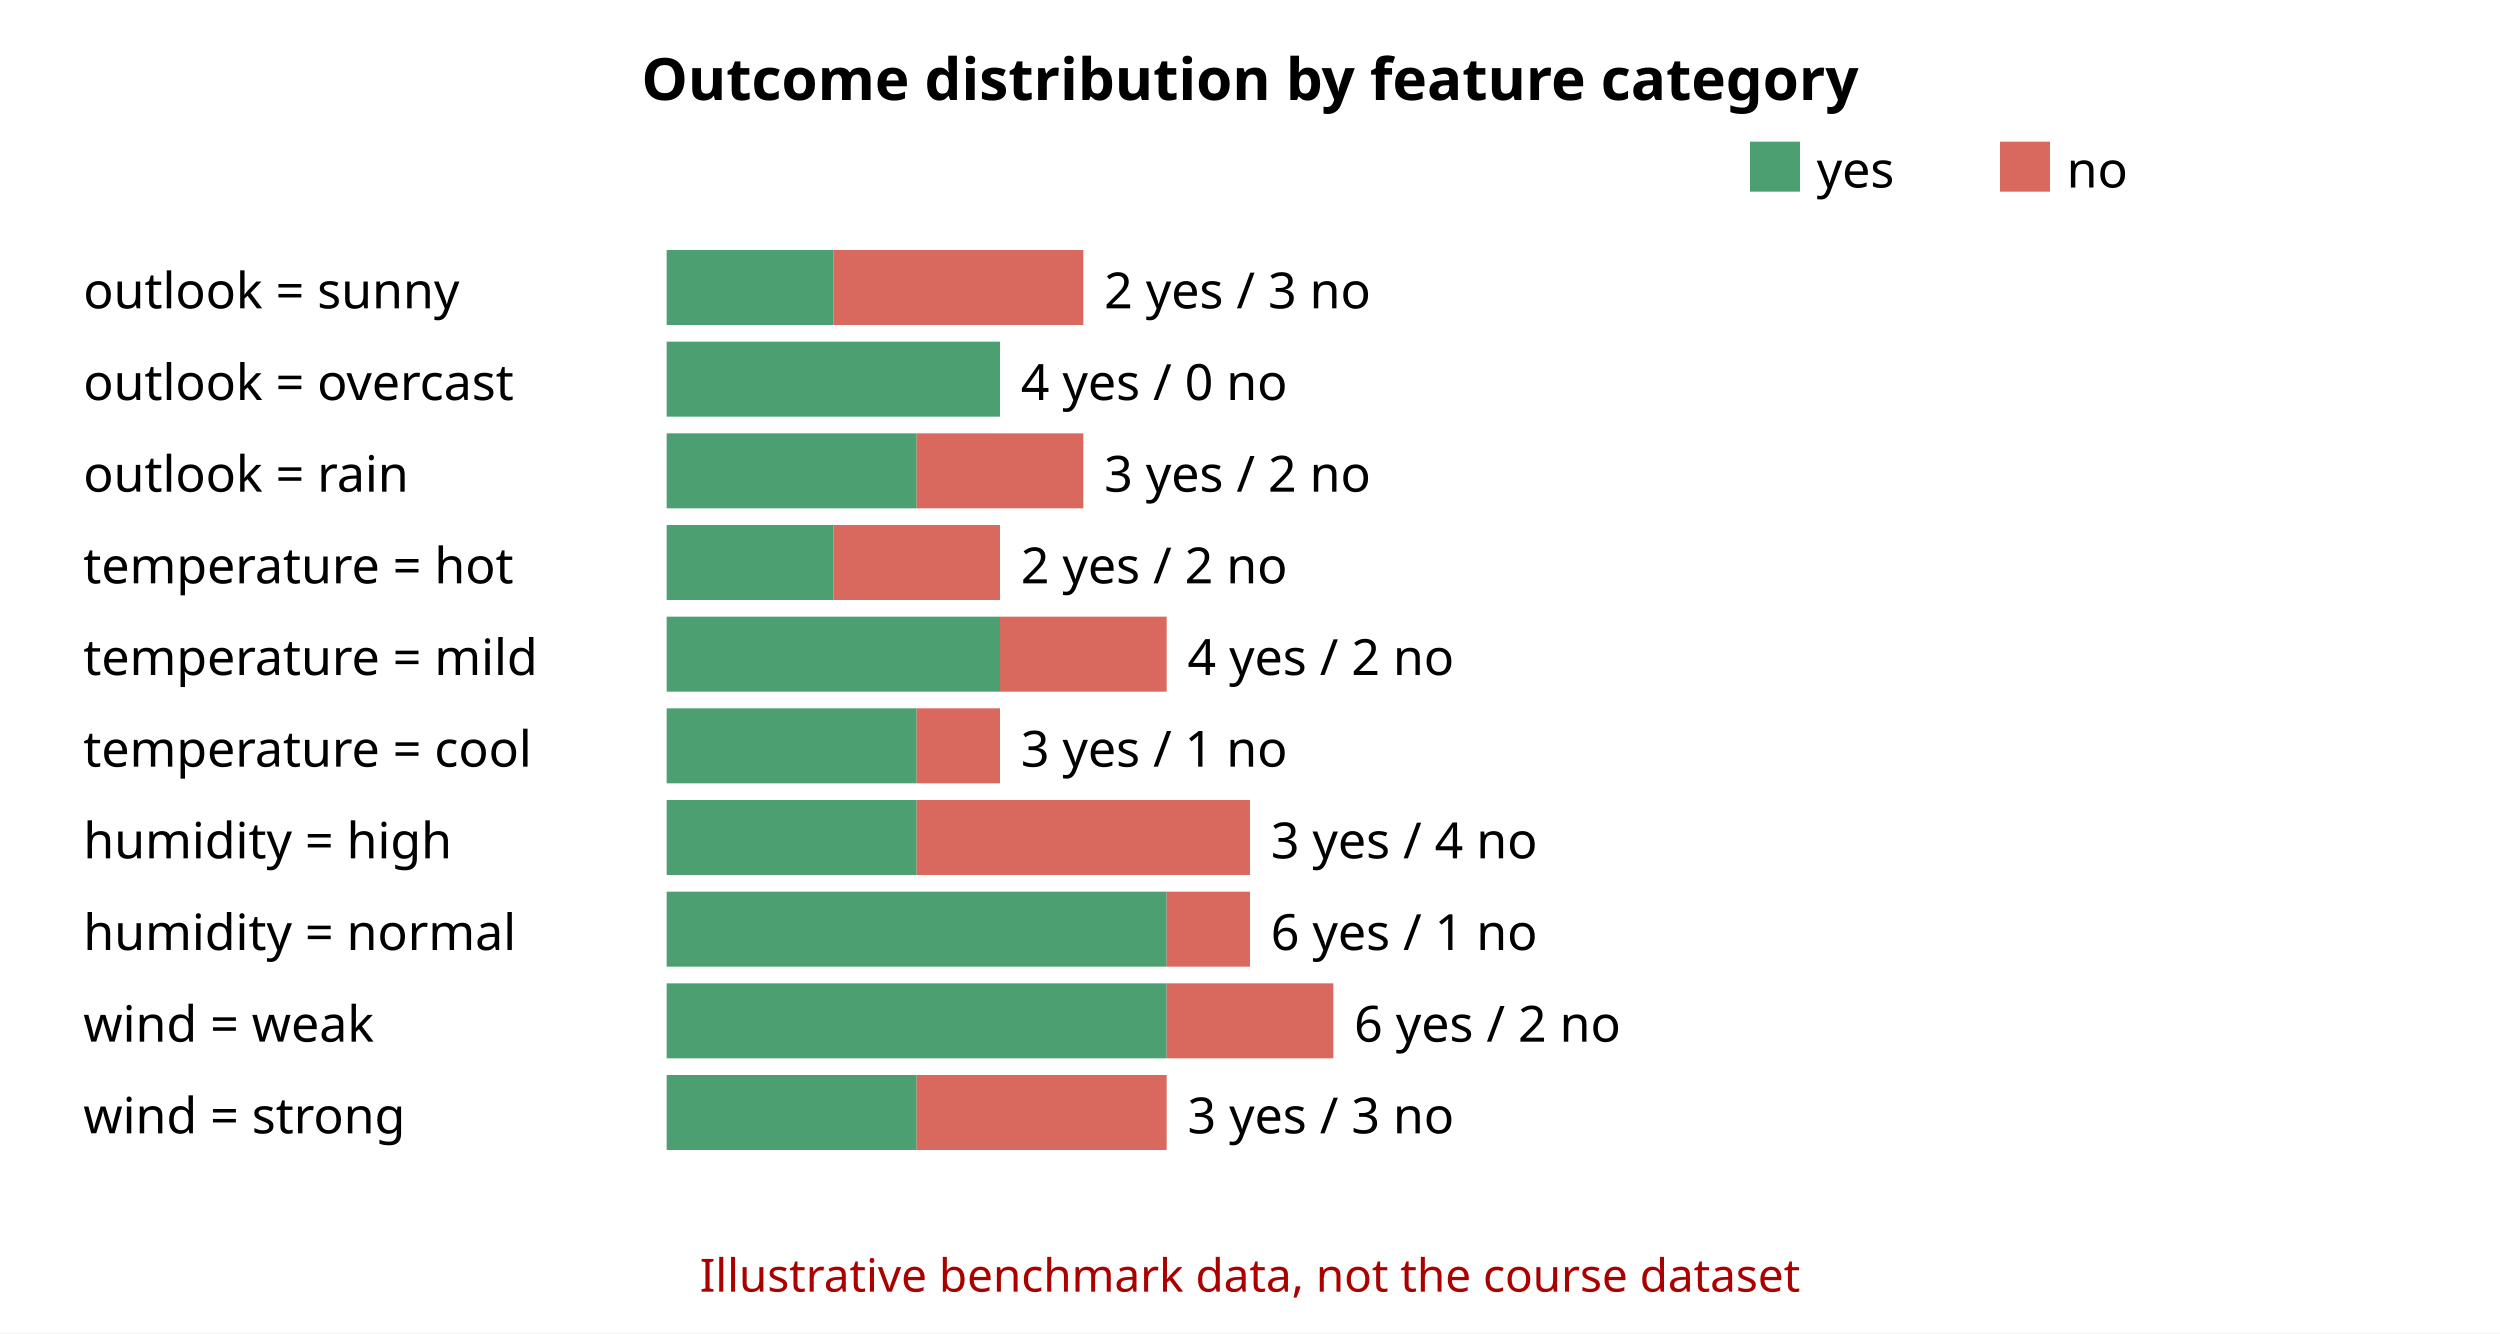
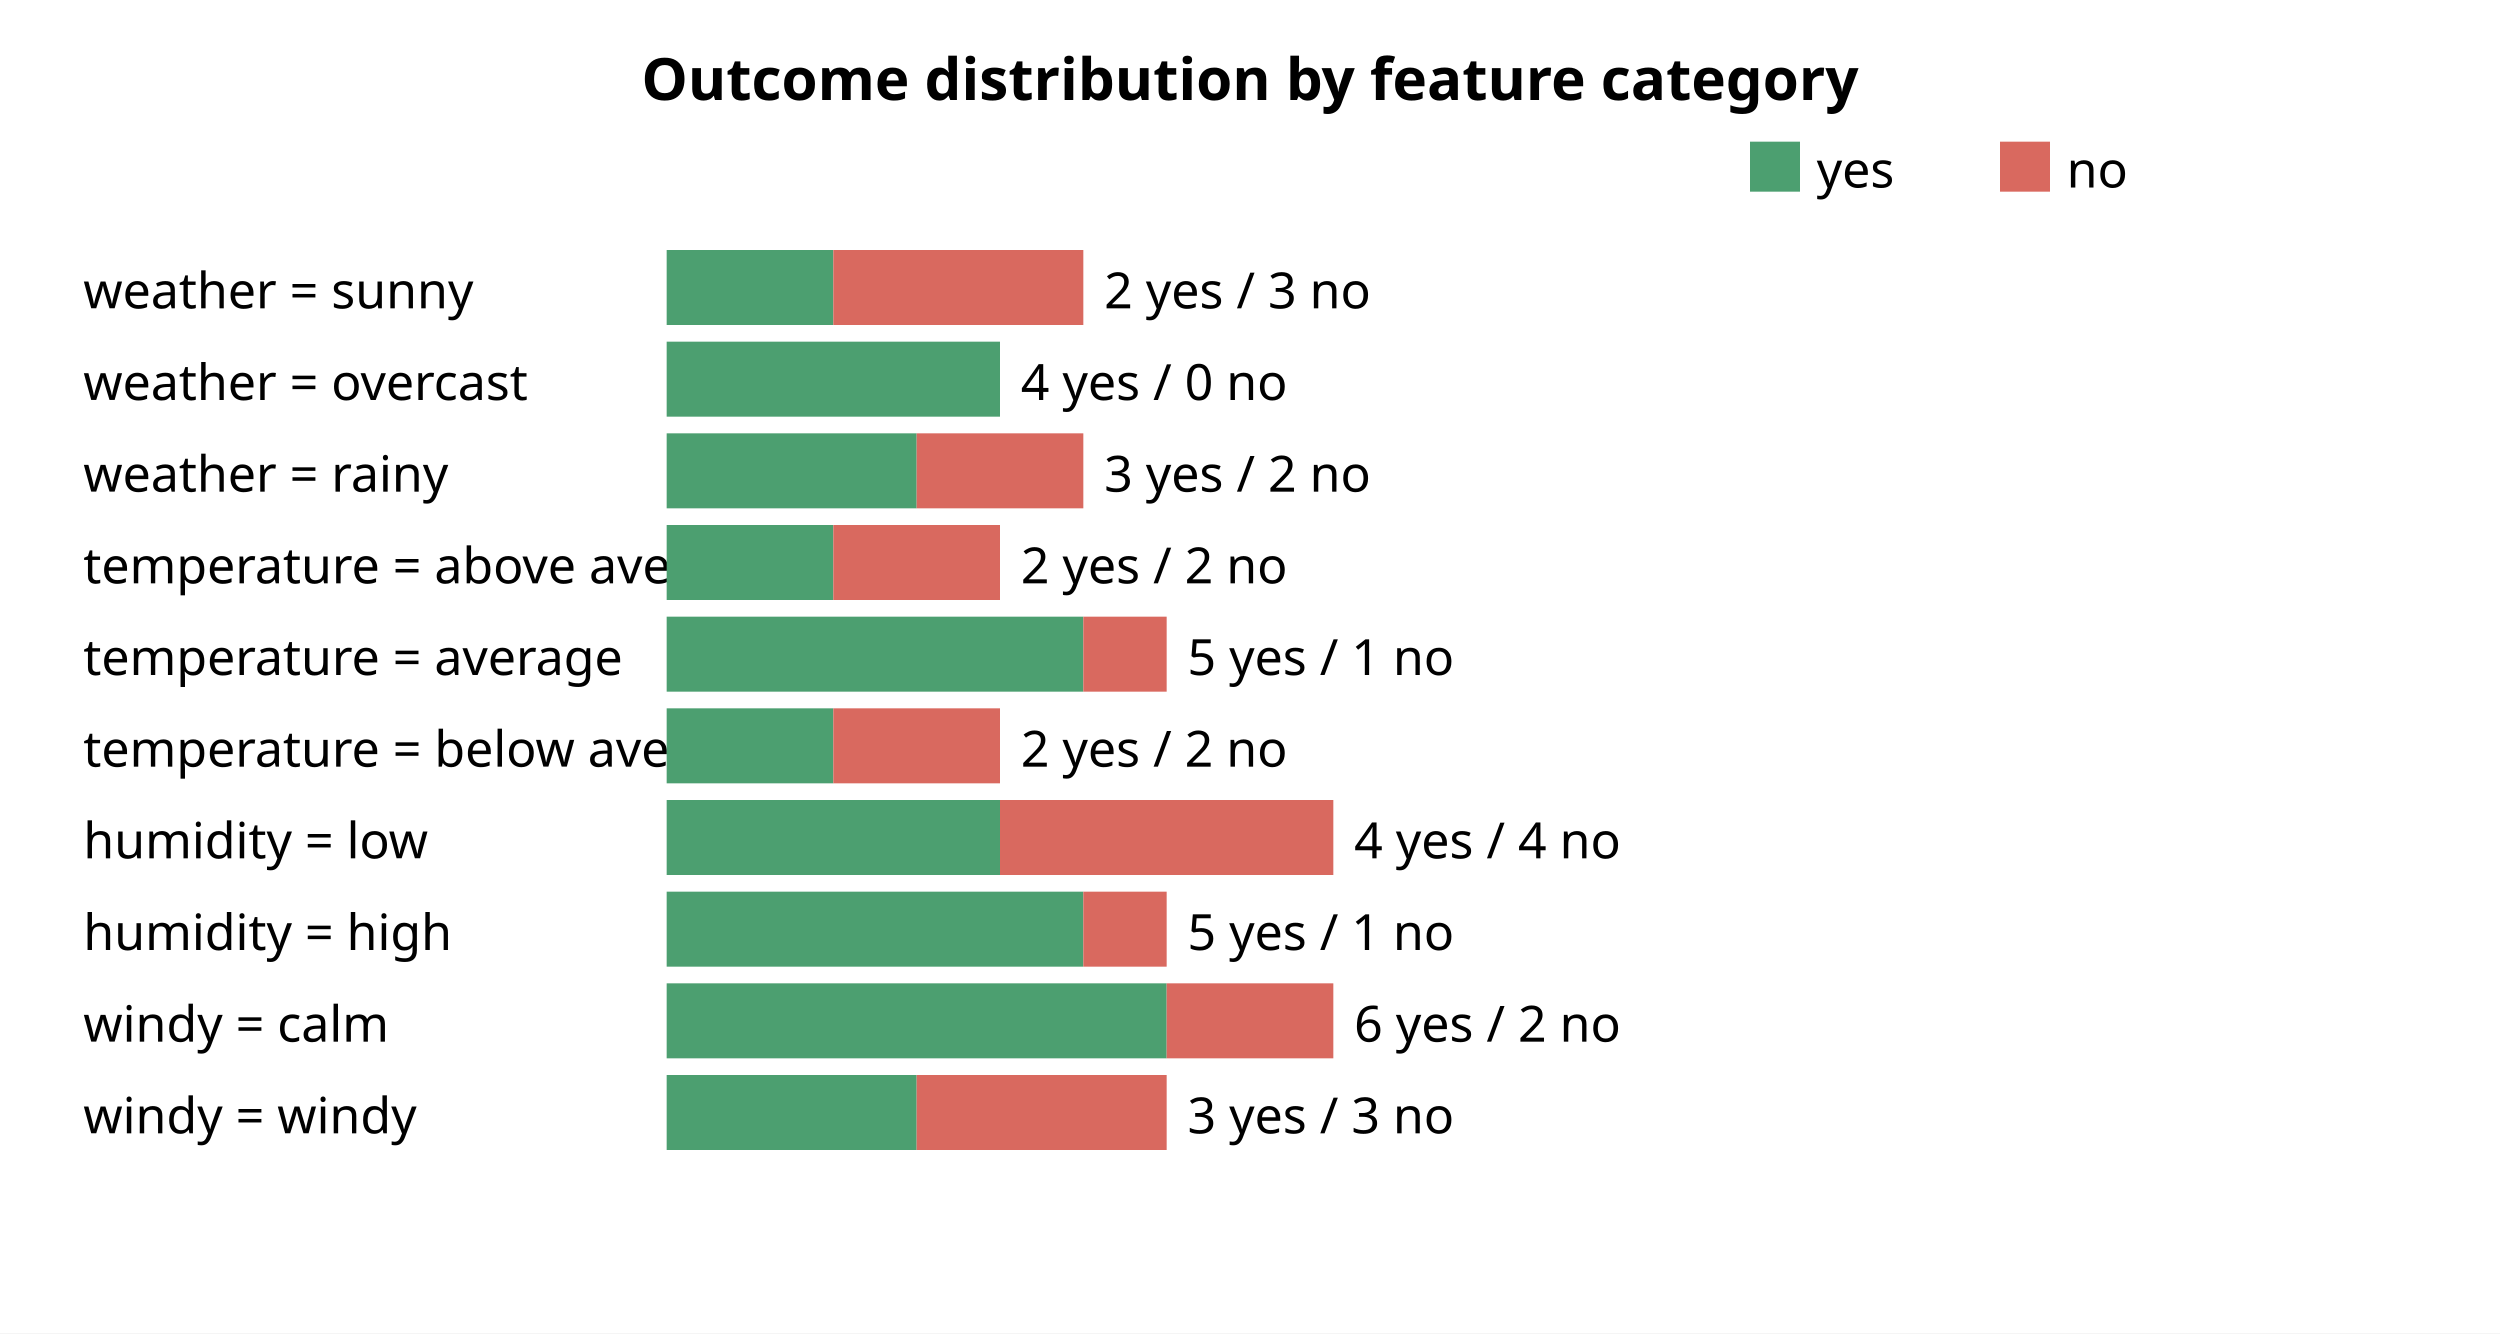
<svg xmlns="http://www.w3.org/2000/svg" width="600" height="320" viewBox="0 0 600 320" font-family="sans-serif" font-size="12">
  <rect width="100%" height="100%" fill="white" />
  <text x="300.0" y="24.0" font-size="14" text-anchor="middle" font-weight="bold" fill="black">Outcome distribution by feature category</text>
  <rect x="420.0" y="34.0" width="12.0" height="12.0" fill="#4c9f70" stroke="none" />
  <text x="436.0" y="45.0" font-size="12" text-anchor="start" font-weight="normal" fill="black">yes</text>
  <rect x="480.0" y="34.0" width="12.0" height="12.0" fill="#d9695f" stroke="none" />
  <text x="496.0" y="45.0" font-size="12" text-anchor="start" font-weight="normal" fill="black">no</text>
-   <text x="20.0" y="74.0" font-size="12" text-anchor="start" font-weight="normal" fill="black">outlook = sunny</text>
+   <text x="20.0" y="74.0" font-size="12" text-anchor="start" font-weight="normal" fill="black">weather = sunny</text>
  <rect x="160.0" y="60.0" width="40.0" height="18.0" fill="#4c9f70" stroke="none" />
  <rect x="200.0" y="60.0" width="60.0" height="18.0" fill="#d9695f" stroke="none" />
  <text x="265.0" y="74.0" font-size="12" text-anchor="start" font-weight="normal" fill="black">2 yes / 3 no</text>
-   <text x="20.0" y="96.0" font-size="12" text-anchor="start" font-weight="normal" fill="black">outlook = overcast</text>
+   <text x="20.0" y="96.0" font-size="12" text-anchor="start" font-weight="normal" fill="black">weather = overcast</text>
  <rect x="160.0" y="82.0" width="80.0" height="18.0" fill="#4c9f70" stroke="none" />
  <rect x="240.0" y="82.0" width="0.0" height="18.0" fill="#d9695f" stroke="none" />
  <text x="245.0" y="96.0" font-size="12" text-anchor="start" font-weight="normal" fill="black">4 yes / 0 no</text>
-   <text x="20.0" y="118.0" font-size="12" text-anchor="start" font-weight="normal" fill="black">outlook = rain</text>
+   <text x="20.0" y="118.0" font-size="12" text-anchor="start" font-weight="normal" fill="black">weather = rainy</text>
  <rect x="160.0" y="104.0" width="60.0" height="18.0" fill="#4c9f70" stroke="none" />
  <rect x="220.0" y="104.0" width="40.0" height="18.0" fill="#d9695f" stroke="none" />
  <text x="265.0" y="118.0" font-size="12" text-anchor="start" font-weight="normal" fill="black">3 yes / 2 no</text>
-   <text x="20.0" y="140.0" font-size="12" text-anchor="start" font-weight="normal" fill="black">temperature = hot</text>
+   <text x="20.0" y="140.0" font-size="12" text-anchor="start" font-weight="normal" fill="black">temperature = above average</text>
  <rect x="160.0" y="126.0" width="40.0" height="18.0" fill="#4c9f70" stroke="none" />
  <rect x="200.0" y="126.0" width="40.0" height="18.0" fill="#d9695f" stroke="none" />
  <text x="245.0" y="140.0" font-size="12" text-anchor="start" font-weight="normal" fill="black">2 yes / 2 no</text>
-   <text x="20.0" y="162.0" font-size="12" text-anchor="start" font-weight="normal" fill="black">temperature = mild</text>
-   <rect x="160.0" y="148.0" width="80.0" height="18.0" fill="#4c9f70" stroke="none" />
-   <rect x="240.0" y="148.0" width="40.0" height="18.0" fill="#d9695f" stroke="none" />
-   <text x="285.0" y="162.0" font-size="12" text-anchor="start" font-weight="normal" fill="black">4 yes / 2 no</text>
-   <text x="20.0" y="184.0" font-size="12" text-anchor="start" font-weight="normal" fill="black">temperature = cool</text>
-   <rect x="160.0" y="170.0" width="60.0" height="18.0" fill="#4c9f70" stroke="none" />
-   <rect x="220.0" y="170.0" width="20.0" height="18.0" fill="#d9695f" stroke="none" />
-   <text x="245.0" y="184.0" font-size="12" text-anchor="start" font-weight="normal" fill="black">3 yes / 1 no</text>
-   <text x="20.0" y="206.0" font-size="12" text-anchor="start" font-weight="normal" fill="black">humidity = high</text>
-   <rect x="160.0" y="192.0" width="60.0" height="18.0" fill="#4c9f70" stroke="none" />
-   <rect x="220.0" y="192.0" width="80.0" height="18.0" fill="#d9695f" stroke="none" />
-   <text x="305.0" y="206.0" font-size="12" text-anchor="start" font-weight="normal" fill="black">3 yes / 4 no</text>
-   <text x="20.0" y="228.0" font-size="12" text-anchor="start" font-weight="normal" fill="black">humidity = normal</text>
-   <rect x="160.0" y="214.0" width="120.0" height="18.0" fill="#4c9f70" stroke="none" />
-   <rect x="280.0" y="214.0" width="20.0" height="18.0" fill="#d9695f" stroke="none" />
-   <text x="305.0" y="228.0" font-size="12" text-anchor="start" font-weight="normal" fill="black">6 yes / 1 no</text>
-   <text x="20.0" y="250.0" font-size="12" text-anchor="start" font-weight="normal" fill="black">wind = weak</text>
+   <text x="20.0" y="162.0" font-size="12" text-anchor="start" font-weight="normal" fill="black">temperature = average</text>
+   <rect x="160.0" y="148.0" width="100.0" height="18.0" fill="#4c9f70" stroke="none" />
+   <rect x="260.0" y="148.0" width="20.0" height="18.0" fill="#d9695f" stroke="none" />
+   <text x="285.0" y="162.0" font-size="12" text-anchor="start" font-weight="normal" fill="black">5 yes / 1 no</text>
+   <text x="20.0" y="184.0" font-size="12" text-anchor="start" font-weight="normal" fill="black">temperature = below average</text>
+   <rect x="160.0" y="170.0" width="40.0" height="18.0" fill="#4c9f70" stroke="none" />
+   <rect x="200.0" y="170.0" width="40.0" height="18.0" fill="#d9695f" stroke="none" />
+   <text x="245.0" y="184.0" font-size="12" text-anchor="start" font-weight="normal" fill="black">2 yes / 2 no</text>
+   <text x="20.0" y="206.0" font-size="12" text-anchor="start" font-weight="normal" fill="black">humidity = low</text>
+   <rect x="160.0" y="192.0" width="80.0" height="18.0" fill="#4c9f70" stroke="none" />
+   <rect x="240.0" y="192.0" width="80.0" height="18.0" fill="#d9695f" stroke="none" />
+   <text x="325.0" y="206.0" font-size="12" text-anchor="start" font-weight="normal" fill="black">4 yes / 4 no</text>
+   <text x="20.0" y="228.0" font-size="12" text-anchor="start" font-weight="normal" fill="black">humidity = high</text>
+   <rect x="160.0" y="214.0" width="100.0" height="18.0" fill="#4c9f70" stroke="none" />
+   <rect x="260.0" y="214.0" width="20.0" height="18.0" fill="#d9695f" stroke="none" />
+   <text x="285.0" y="228.0" font-size="12" text-anchor="start" font-weight="normal" fill="black">5 yes / 1 no</text>
+   <text x="20.0" y="250.0" font-size="12" text-anchor="start" font-weight="normal" fill="black">windy = calm</text>
  <rect x="160.0" y="236.0" width="120.0" height="18.0" fill="#4c9f70" stroke="none" />
  <rect x="280.0" y="236.0" width="40.0" height="18.0" fill="#d9695f" stroke="none" />
  <text x="325.0" y="250.0" font-size="12" text-anchor="start" font-weight="normal" fill="black">6 yes / 2 no</text>
-   <text x="20.0" y="272.0" font-size="12" text-anchor="start" font-weight="normal" fill="black">wind = strong</text>
+   <text x="20.0" y="272.0" font-size="12" text-anchor="start" font-weight="normal" fill="black">windy = windy</text>
  <rect x="160.0" y="258.0" width="60.0" height="18.0" fill="#4c9f70" stroke="none" />
  <rect x="220.0" y="258.0" width="60.0" height="18.0" fill="#d9695f" stroke="none" />
  <text x="285.0" y="272.0" font-size="12" text-anchor="start" font-weight="normal" fill="black">3 yes / 3 no</text>
-   <text x="300.0" y="310.0" font-size="11" text-anchor="middle" font-weight="normal" fill="#a00">Illustrative benchmark data, not the course dataset</text>
</svg>
